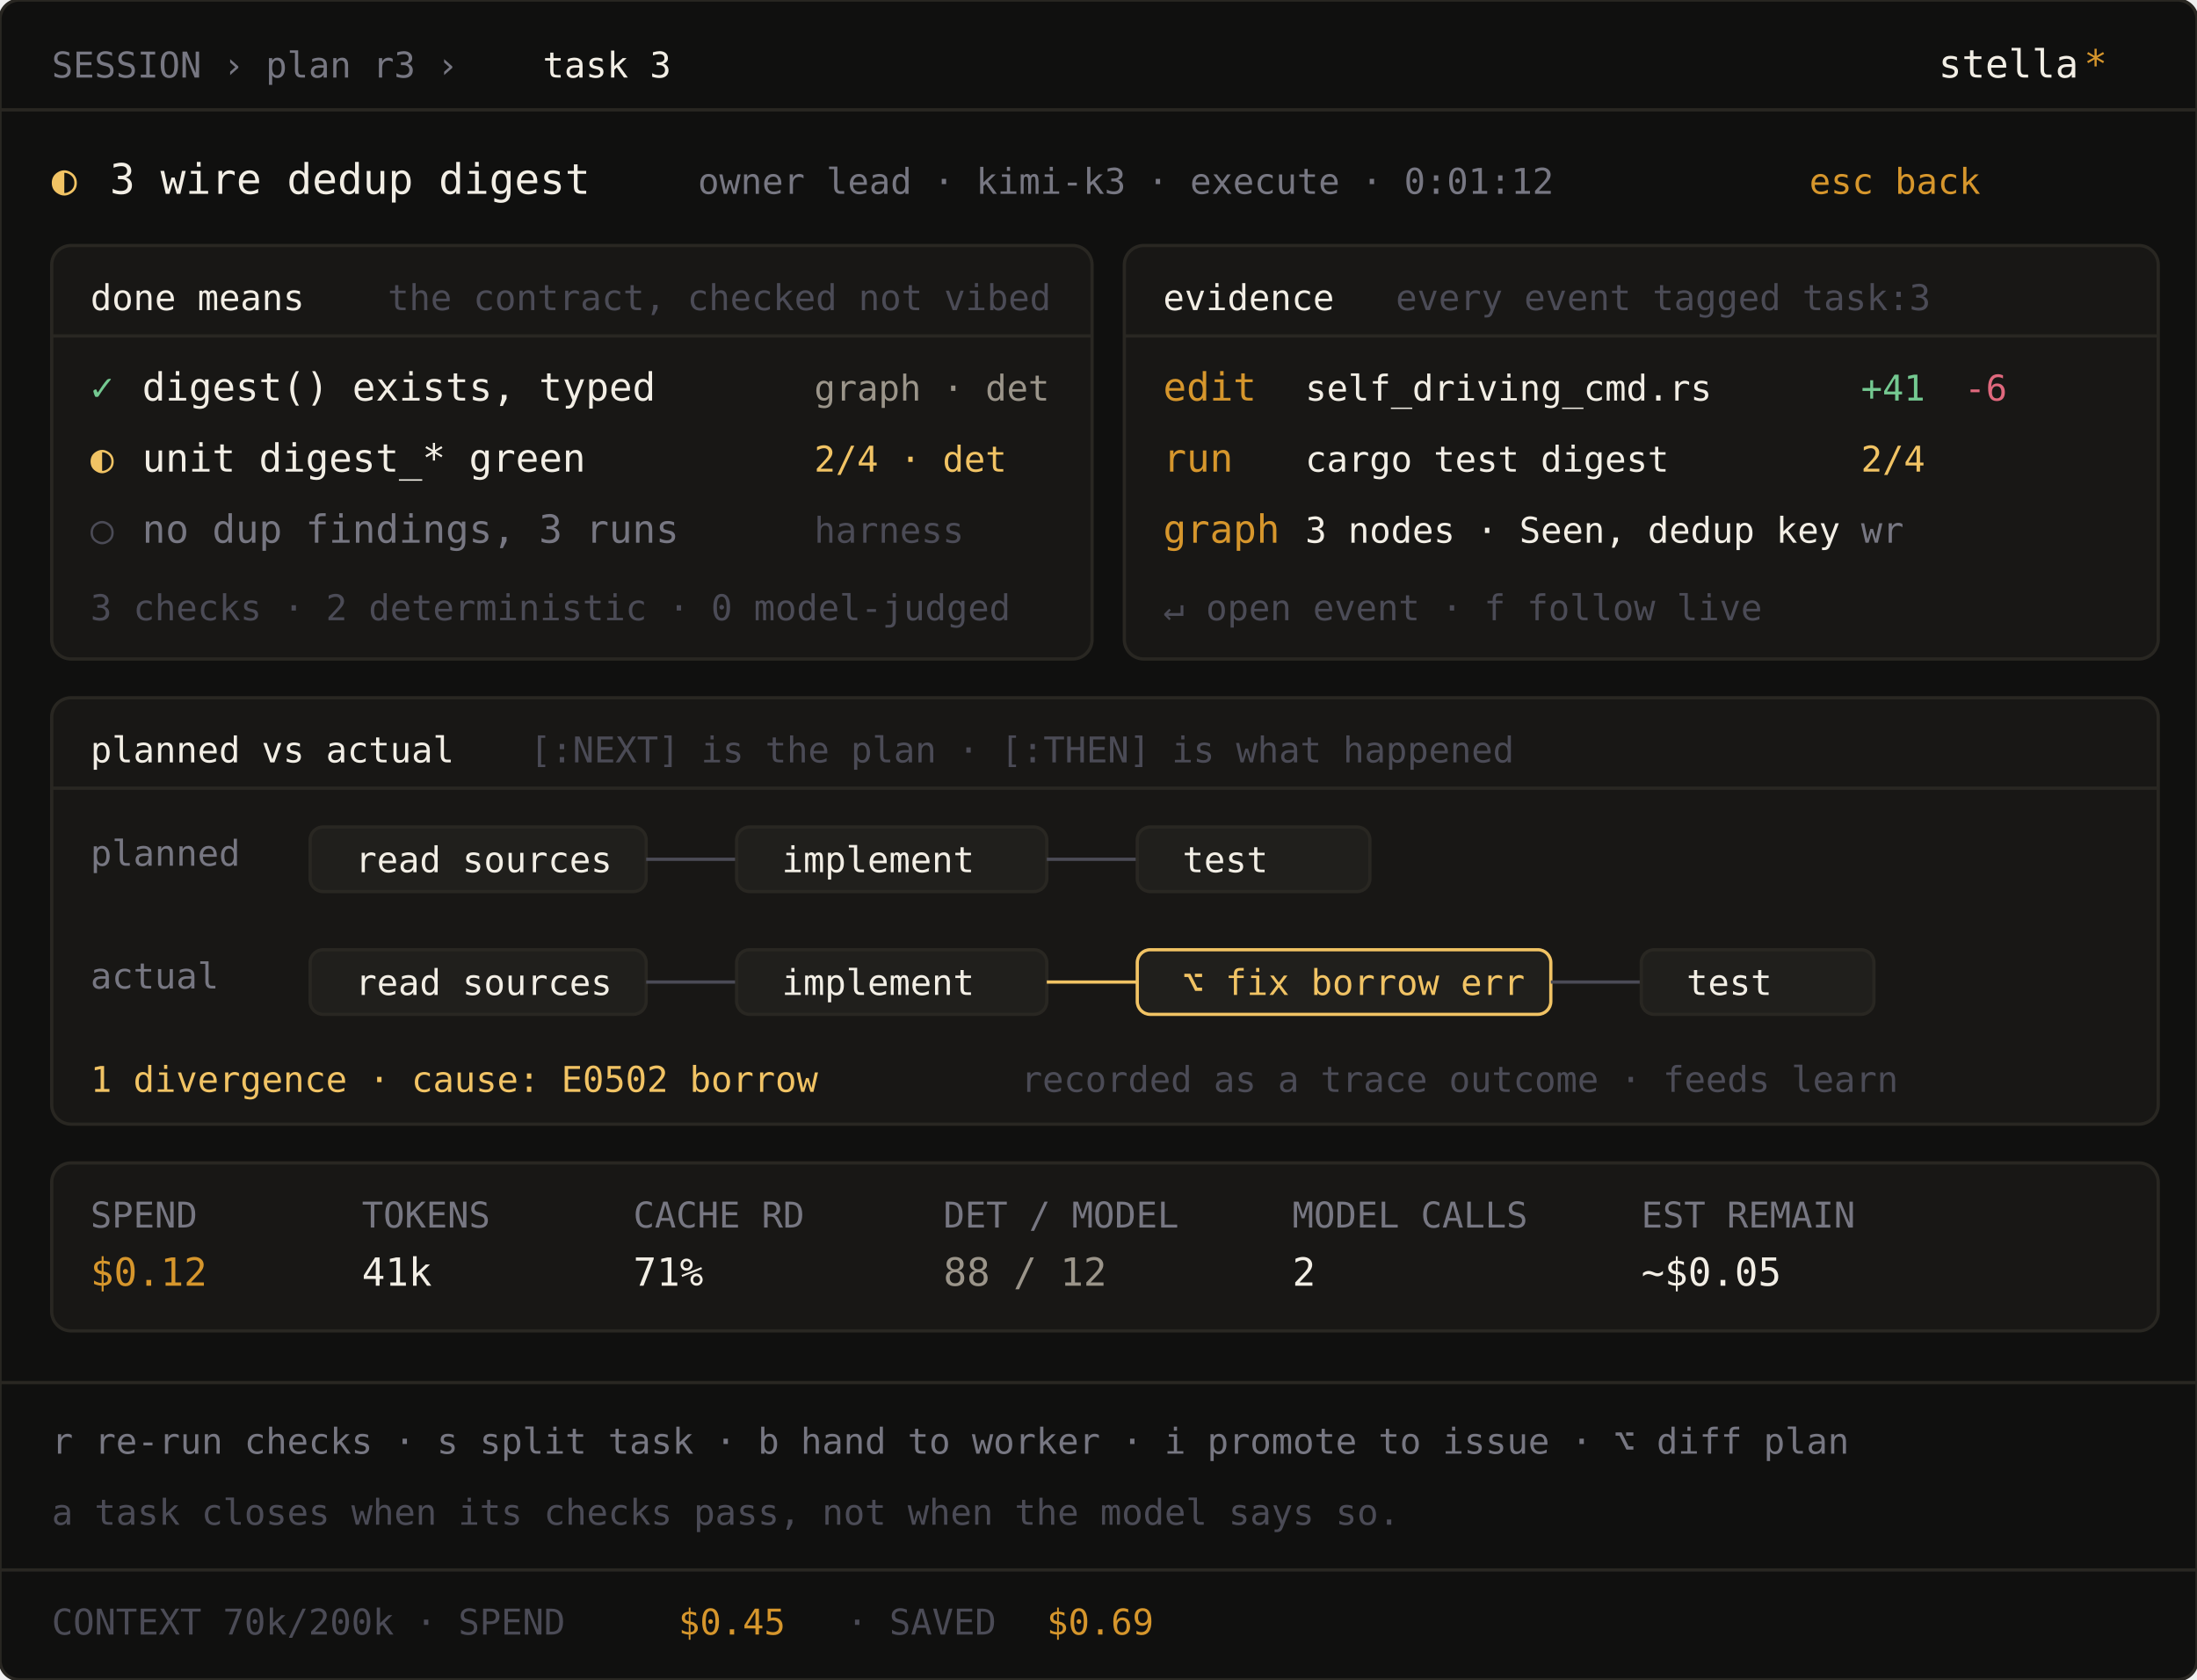
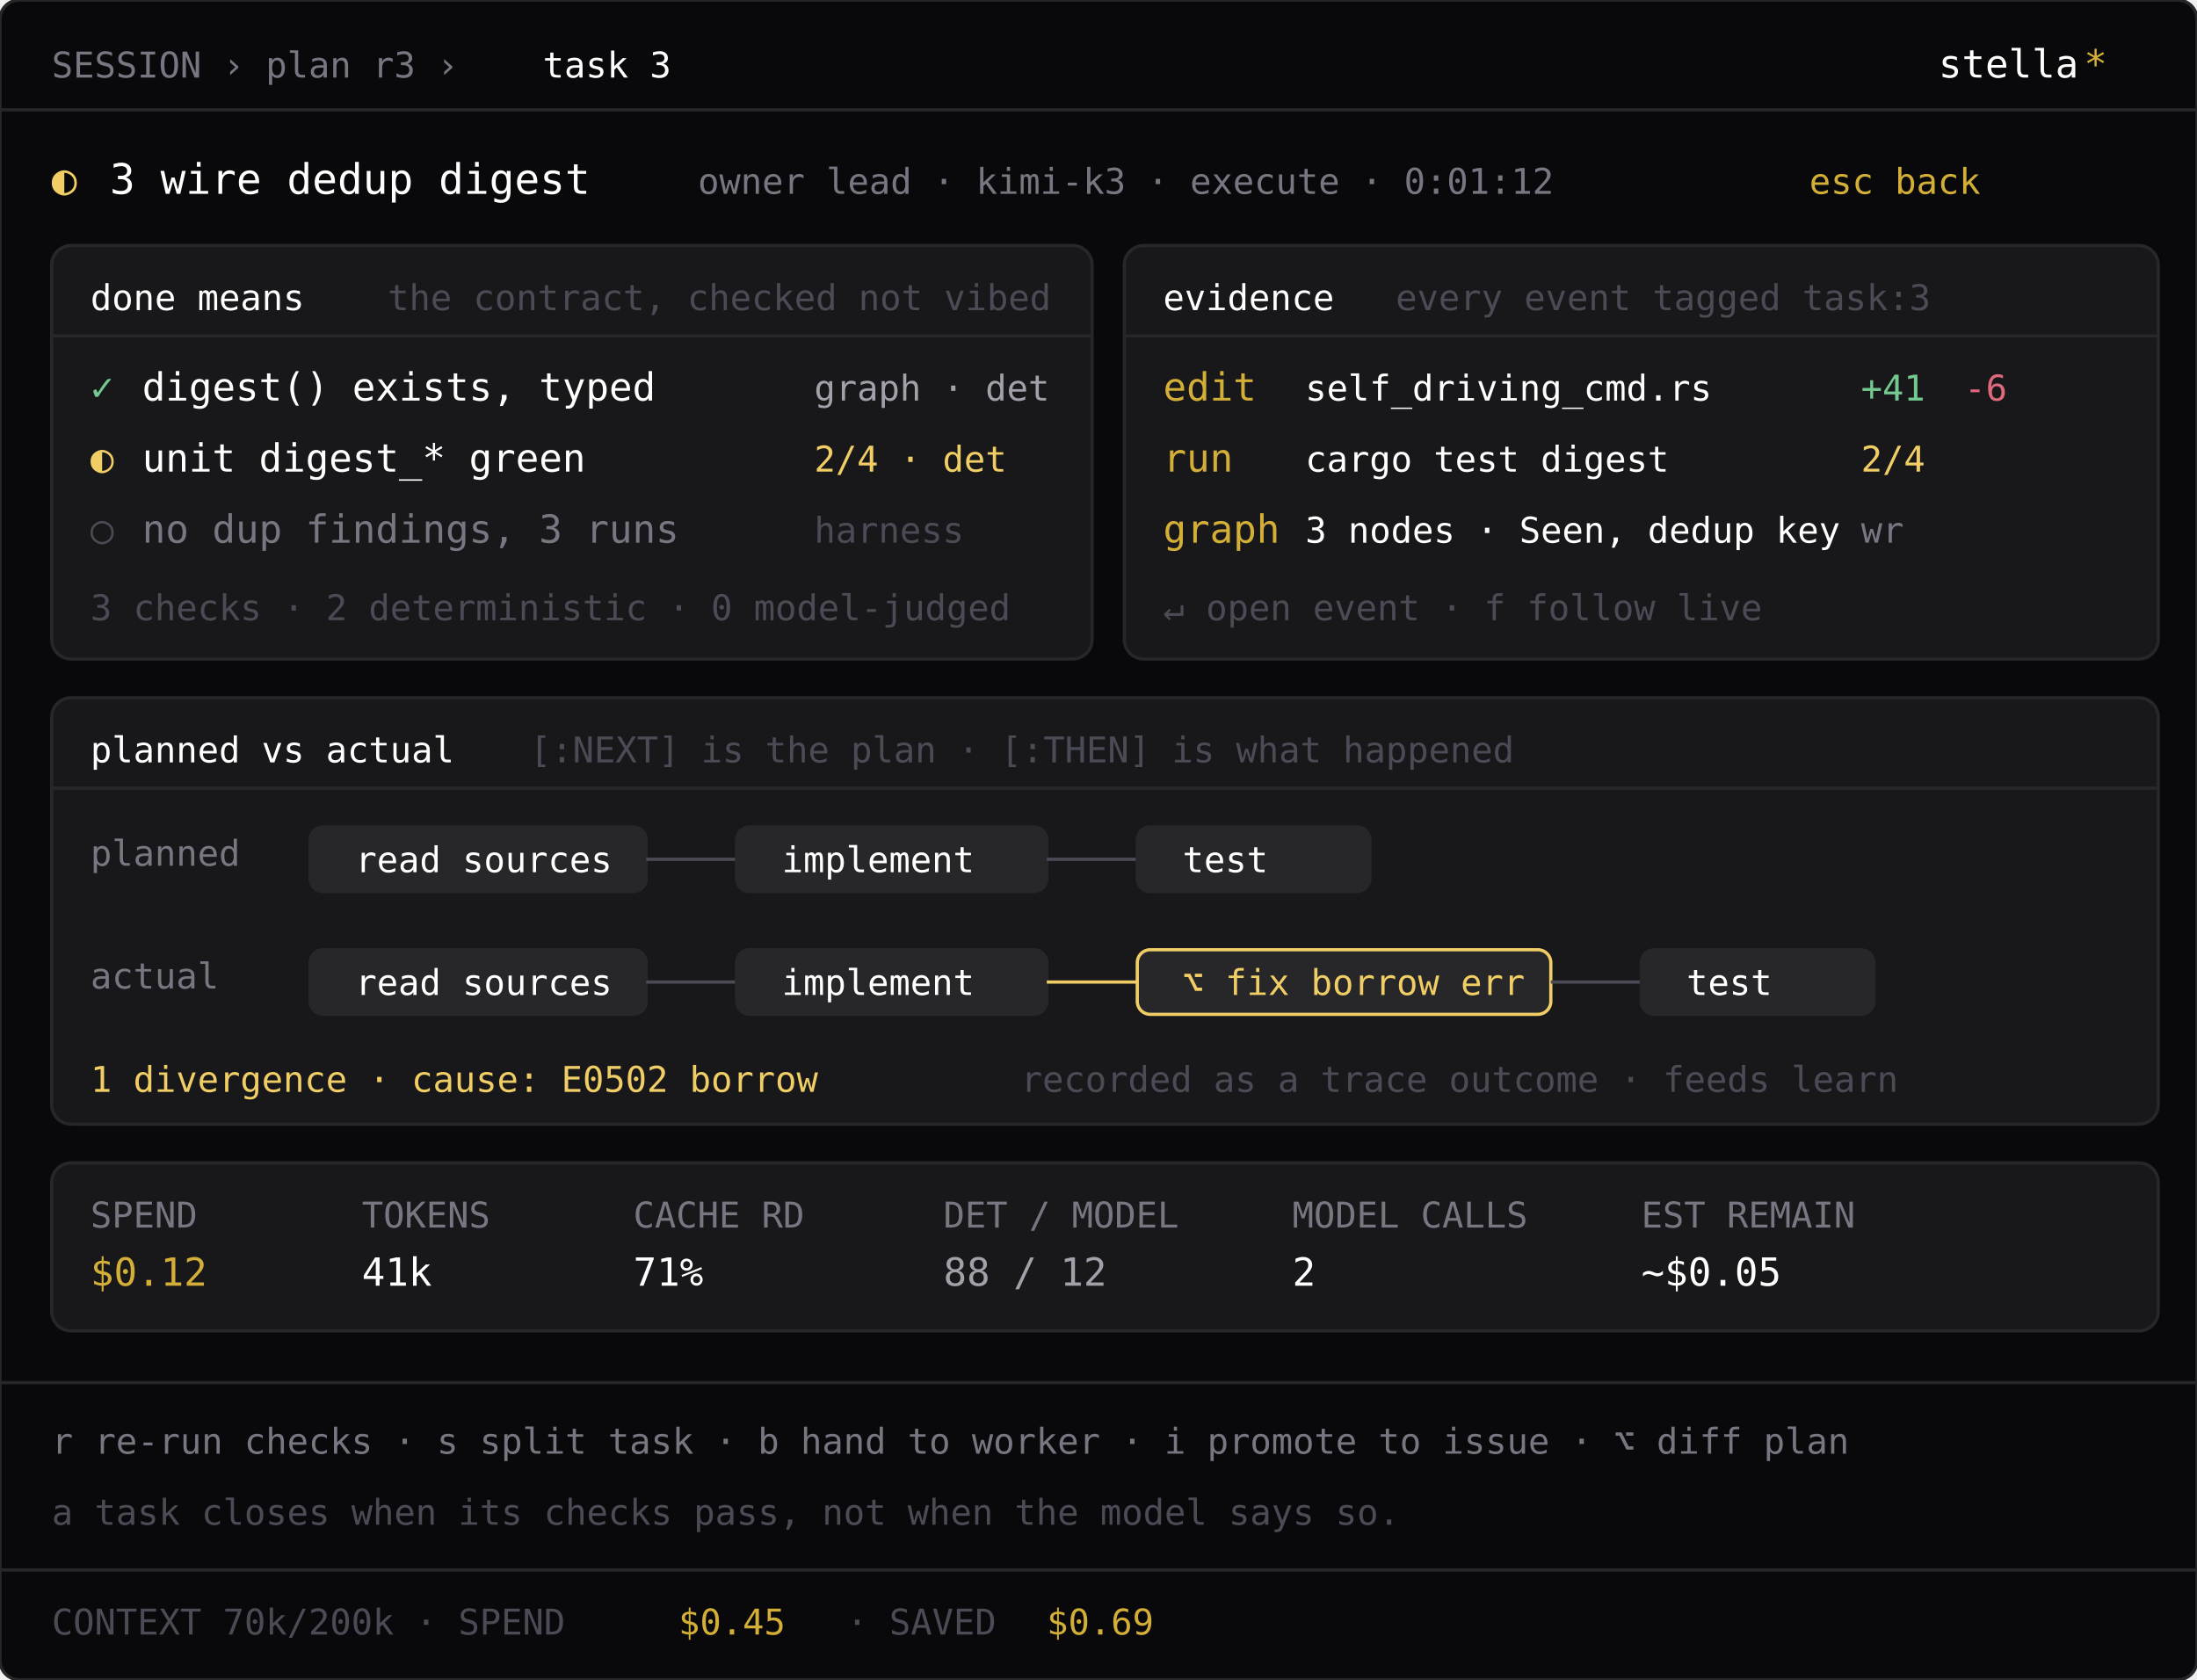
<svg xmlns="http://www.w3.org/2000/svg" viewBox="0 0 680 520" width="680" height="520" font-family="DejaVu Sans Mono, JetBrains Mono, monospace">
-   <rect x="0" y="0" width="680" height="520" rx="6" fill="#10100F" stroke="#292722" stroke-width="1" />
+   <rect x="0" y="0" width="680" height="520" rx="6" fill="#09090B" stroke="#27272A" stroke-width="1" />
  <text x="16" y="24" font-size="11" fill="#777782">SESSION › plan r3 ›</text>
-   <text x="168" y="24" font-size="11" fill="#F2EEE5">task 3</text>
-   <text x="600" y="24" font-size="12" fill="#F2EEE5" font-weight="500">stella</text>
-   <text x="645" y="24" font-size="12" fill="#D6962C" font-weight="500">*</text>
-   <line x1="0" y1="34" x2="680" y2="34" stroke="#292722" stroke-width="1" />
-   <text x="16" y="60" font-size="13" fill="#F1C364">◐</text>
-   <text x="34" y="60" font-size="13" fill="#F2EEE5" font-weight="500">3 wire dedup digest</text>
+   <text x="168" y="24" font-size="11" fill="#FFFFFF">task 3</text>
+   <text x="600" y="24" font-size="12" fill="#FFFFFF" font-weight="500">stella</text>
+   <text x="645" y="24" font-size="12" fill="#D4AF37" font-weight="500">*</text>
+   <line x1="0" y1="34" x2="680" y2="34" stroke="#27272A" stroke-width="1" />
+   <text x="16" y="60" font-size="13" fill="#F1CE65">◐</text>
+   <text x="34" y="60" font-size="13" fill="#FFFFFF" font-weight="500">3 wire dedup digest</text>
  <text x="216" y="60" font-size="11" fill="#777782">owner lead · kimi-k3 · execute · 0:01:12</text>
-   <text x="560" y="60" font-size="11" fill="#D6962C">esc back</text>
-   <rect x="16" y="76" width="322" height="128" rx="6" fill="#181715" stroke="#292722" stroke-width="1" />
-   <text x="28" y="96" font-size="11" fill="#F2EEE5" font-weight="500">done means</text>
+   <text x="560" y="60" font-size="11" fill="#D4AF37">esc back</text>
+   <rect x="16" y="76" width="322" height="128" rx="6" fill="#18181B" stroke="#27272A" stroke-width="1" />
+   <text x="28" y="96" font-size="11" fill="#FFFFFF" font-weight="500">done means</text>
  <text x="120" y="96" font-size="11" fill="#4B4B56">the contract, checked not vibed</text>
-   <line x1="16" y1="104" x2="338" y2="104" stroke="#292722" stroke-width="1" />
+   <line x1="16" y1="104" x2="338" y2="104" stroke="#27272A" stroke-width="1" />
  <text x="28" y="124" font-size="12" fill="#74C991">✓</text>
-   <text x="44" y="124" font-size="12" fill="#F2EEE5">digest() exists, typed</text>
-   <text x="252" y="124" font-size="11" fill="#9B958A">graph · det</text>
-   <text x="28" y="146" font-size="12" fill="#F1C364">◐</text>
-   <text x="44" y="146" font-size="12" fill="#F2EEE5">unit digest_* green</text>
-   <text x="252" y="146" font-size="11" fill="#F1C364">2/4 · det</text>
+   <text x="44" y="124" font-size="12" fill="#FFFFFF">digest() exists, typed</text>
+   <text x="252" y="124" font-size="11" fill="#A1A1AA">graph · det</text>
+   <text x="28" y="146" font-size="12" fill="#F1CE65">◐</text>
+   <text x="44" y="146" font-size="12" fill="#FFFFFF">unit digest_* green</text>
+   <text x="252" y="146" font-size="11" fill="#F1CE65">2/4 · det</text>
  <text x="28" y="168" font-size="12" fill="#4B4B56">○</text>
  <text x="44" y="168" font-size="12" fill="#777782">no dup findings, 3 runs</text>
  <text x="252" y="168" font-size="11" fill="#4B4B56">harness</text>
  <text x="28" y="192" font-size="11" fill="#4B4B56">3 checks · 2 deterministic · 0 model-judged</text>
-   <rect x="348" y="76" width="320" height="128" rx="6" fill="#181715" stroke="#292722" stroke-width="1" />
-   <text x="360" y="96" font-size="11" fill="#F2EEE5" font-weight="500">evidence</text>
+   <rect x="348" y="76" width="320" height="128" rx="6" fill="#18181B" stroke="#27272A" stroke-width="1" />
+   <text x="360" y="96" font-size="11" fill="#FFFFFF" font-weight="500">evidence</text>
  <text x="432" y="96" font-size="11" fill="#4B4B56">every event tagged task:3</text>
-   <line x1="348" y1="104" x2="668" y2="104" stroke="#292722" stroke-width="1" />
-   <text x="360" y="124" font-size="12" fill="#D6962C">edit</text>
-   <text x="404" y="124" font-size="11" fill="#F2EEE5">self_driving_cmd.rs</text>
+   <line x1="348" y1="104" x2="668" y2="104" stroke="#27272A" stroke-width="1" />
+   <text x="360" y="124" font-size="12" fill="#D4AF37">edit</text>
+   <text x="404" y="124" font-size="11" fill="#FFFFFF">self_driving_cmd.rs</text>
  <text x="576" y="124" font-size="11" fill="#74C991">+41</text>
  <text x="608" y="124" font-size="11" fill="#E0687D">-6</text>
-   <text x="360" y="146" font-size="12" fill="#D6962C">run</text>
-   <text x="404" y="146" font-size="11" fill="#F2EEE5">cargo test digest</text>
-   <text x="576" y="146" font-size="11" fill="#F1C364">2/4</text>
-   <text x="360" y="168" font-size="12" fill="#D6962C">graph</text>
-   <text x="404" y="168" font-size="11" fill="#F2EEE5">3 nodes · Seen, dedup key</text>
+   <text x="360" y="146" font-size="12" fill="#D4AF37">run</text>
+   <text x="404" y="146" font-size="11" fill="#FFFFFF">cargo test digest</text>
+   <text x="576" y="146" font-size="11" fill="#F1CE65">2/4</text>
+   <text x="360" y="168" font-size="12" fill="#D4AF37">graph</text>
+   <text x="404" y="168" font-size="11" fill="#FFFFFF">3 nodes · Seen, dedup key</text>
  <text x="576" y="168" font-size="11" fill="#777782">wr</text>
  <text x="360" y="192" font-size="11" fill="#4B4B56">↵ open event · f follow live</text>
-   <rect x="16" y="216" width="652" height="132" rx="6" fill="#181715" stroke="#292722" stroke-width="1" />
-   <text x="28" y="236" font-size="11" fill="#F2EEE5" font-weight="500">planned vs actual</text>
+   <rect x="16" y="216" width="652" height="132" rx="6" fill="#18181B" stroke="#27272A" stroke-width="1" />
+   <text x="28" y="236" font-size="11" fill="#FFFFFF" font-weight="500">planned vs actual</text>
  <text x="164" y="236" font-size="11" fill="#4B4B56">[:NEXT] is the plan · [:THEN] is what happened</text>
-   <line x1="16" y1="244" x2="668" y2="244" stroke="#292722" stroke-width="1" />
+   <line x1="16" y1="244" x2="668" y2="244" stroke="#27272A" stroke-width="1" />
  <text x="28" y="268" font-size="11" fill="#777782">planned</text>
-   <rect x="96" y="256" width="104" height="20" rx="4" fill="#201F1C" stroke="#292722" stroke-width="1" />
-   <text x="110" y="270" font-size="11" fill="#F2EEE5">read sources</text>
+   <rect x="96" y="256" width="104" height="20" rx="4" fill="#27272A" stroke="#27272A" stroke-width="1" />
+   <text x="110" y="270" font-size="11" fill="#FFFFFF">read sources</text>
  <line x1="200" y1="266" x2="228" y2="266" stroke="#4B4B56" stroke-width="1" />
-   <rect x="228" y="256" width="96" height="20" rx="4" fill="#201F1C" stroke="#292722" stroke-width="1" />
-   <text x="242" y="270" font-size="11" fill="#F2EEE5">implement</text>
+   <rect x="228" y="256" width="96" height="20" rx="4" fill="#27272A" stroke="#27272A" stroke-width="1" />
+   <text x="242" y="270" font-size="11" fill="#FFFFFF">implement</text>
  <line x1="324" y1="266" x2="352" y2="266" stroke="#4B4B56" stroke-width="1" />
-   <rect x="352" y="256" width="72" height="20" rx="4" fill="#201F1C" stroke="#292722" stroke-width="1" />
-   <text x="366" y="270" font-size="11" fill="#F2EEE5">test</text>
+   <rect x="352" y="256" width="72" height="20" rx="4" fill="#27272A" stroke="#27272A" stroke-width="1" />
+   <text x="366" y="270" font-size="11" fill="#FFFFFF">test</text>
  <text x="28" y="306" font-size="11" fill="#777782">actual</text>
-   <rect x="96" y="294" width="104" height="20" rx="4" fill="#201F1C" stroke="#292722" stroke-width="1" />
-   <text x="110" y="308" font-size="11" fill="#F2EEE5">read sources</text>
+   <rect x="96" y="294" width="104" height="20" rx="4" fill="#27272A" stroke="#27272A" stroke-width="1" />
+   <text x="110" y="308" font-size="11" fill="#FFFFFF">read sources</text>
  <line x1="200" y1="304" x2="228" y2="304" stroke="#4B4B56" stroke-width="1" />
-   <rect x="228" y="294" width="96" height="20" rx="4" fill="#201F1C" stroke="#292722" stroke-width="1" />
-   <text x="242" y="308" font-size="11" fill="#F2EEE5">implement</text>
-   <line x1="324" y1="304" x2="352" y2="304" stroke="#F1C364" stroke-width="1" />
-   <rect x="352" y="294" width="128" height="20" rx="4" fill="#201F1C" stroke="#F1C364" stroke-width="1" />
-   <text x="366" y="308" font-size="11" fill="#F1C364">⌥ fix borrow err</text>
+   <rect x="228" y="294" width="96" height="20" rx="4" fill="#27272A" stroke="#27272A" stroke-width="1" />
+   <text x="242" y="308" font-size="11" fill="#FFFFFF">implement</text>
+   <line x1="324" y1="304" x2="352" y2="304" stroke="#F1CE65" stroke-width="1" />
+   <rect x="352" y="294" width="128" height="20" rx="4" fill="#27272A" stroke="#F1CE65" stroke-width="1" />
+   <text x="366" y="308" font-size="11" fill="#F1CE65">⌥ fix borrow err</text>
  <line x1="480" y1="304" x2="508" y2="304" stroke="#4B4B56" stroke-width="1" />
-   <rect x="508" y="294" width="72" height="20" rx="4" fill="#201F1C" stroke="#292722" stroke-width="1" />
-   <text x="522" y="308" font-size="11" fill="#F2EEE5">test</text>
-   <text x="28" y="338" font-size="11" fill="#F1C364">1 divergence · cause: E0502 borrow</text>
+   <rect x="508" y="294" width="72" height="20" rx="4" fill="#27272A" stroke="#27272A" stroke-width="1" />
+   <text x="522" y="308" font-size="11" fill="#FFFFFF">test</text>
+   <text x="28" y="338" font-size="11" fill="#F1CE65">1 divergence · cause: E0502 borrow</text>
  <text x="316" y="338" font-size="11" fill="#4B4B56">recorded as a trace outcome · feeds learn</text>
-   <rect x="16" y="360" width="652" height="52" rx="6" fill="#181715" stroke="#292722" stroke-width="1" />
+   <rect x="16" y="360" width="652" height="52" rx="6" fill="#18181B" stroke="#27272A" stroke-width="1" />
  <text x="28" y="380" font-size="11" fill="#777782">SPEND</text>
-   <text x="28" y="398" font-size="12" fill="#D6962C">$0.12</text>
+   <text x="28" y="398" font-size="12" fill="#D4AF37">$0.12</text>
  <text x="112" y="380" font-size="11" fill="#777782">TOKENS</text>
-   <text x="112" y="398" font-size="12" fill="#F2EEE5">41k</text>
+   <text x="112" y="398" font-size="12" fill="#FFFFFF">41k</text>
  <text x="196" y="380" font-size="11" fill="#777782">CACHE RD</text>
-   <text x="196" y="398" font-size="12" fill="#F2EEE5">71%</text>
+   <text x="196" y="398" font-size="12" fill="#FFFFFF">71%</text>
  <text x="292" y="380" font-size="11" fill="#777782">DET / MODEL</text>
-   <text x="292" y="398" font-size="12" fill="#9B958A">88 / 12</text>
+   <text x="292" y="398" font-size="12" fill="#A1A1AA">88 / 12</text>
  <text x="400" y="380" font-size="11" fill="#777782">MODEL CALLS</text>
-   <text x="400" y="398" font-size="12" fill="#F2EEE5">2</text>
+   <text x="400" y="398" font-size="12" fill="#FFFFFF">2</text>
  <text x="508" y="380" font-size="11" fill="#777782">EST REMAIN</text>
-   <text x="508" y="398" font-size="12" fill="#F2EEE5">~$0.05</text>
-   <line x1="0" y1="428" x2="680" y2="428" stroke="#292722" stroke-width="1" />
+   <text x="508" y="398" font-size="12" fill="#FFFFFF">~$0.05</text>
+   <line x1="0" y1="428" x2="680" y2="428" stroke="#27272A" stroke-width="1" />
  <text x="16" y="450" font-size="11" fill="#777782">r re-run checks · s split task · b hand to worker · i promote to issue · ⌥ diff plan</text>
  <text x="16" y="472" font-size="11" fill="#4B4B56">a task closes when its checks pass, not when the model says so.</text>
-   <line x1="0" y1="486" x2="680" y2="486" stroke="#292722" stroke-width="1" />
+   <line x1="0" y1="486" x2="680" y2="486" stroke="#27272A" stroke-width="1" />
  <text x="16" y="506" font-size="11" fill="#4B4B56">CONTEXT 70k/200k · SPEND</text>
-   <text x="210" y="506" font-size="11" fill="#D6962C">$0.45</text>
+   <text x="210" y="506" font-size="11" fill="#D4AF37">$0.45</text>
  <text x="262" y="506" font-size="11" fill="#4B4B56">· SAVED</text>
-   <text x="324" y="506" font-size="11" fill="#D6962C">$0.69</text>
+   <text x="324" y="506" font-size="11" fill="#D4AF37">$0.69</text>
</svg>
